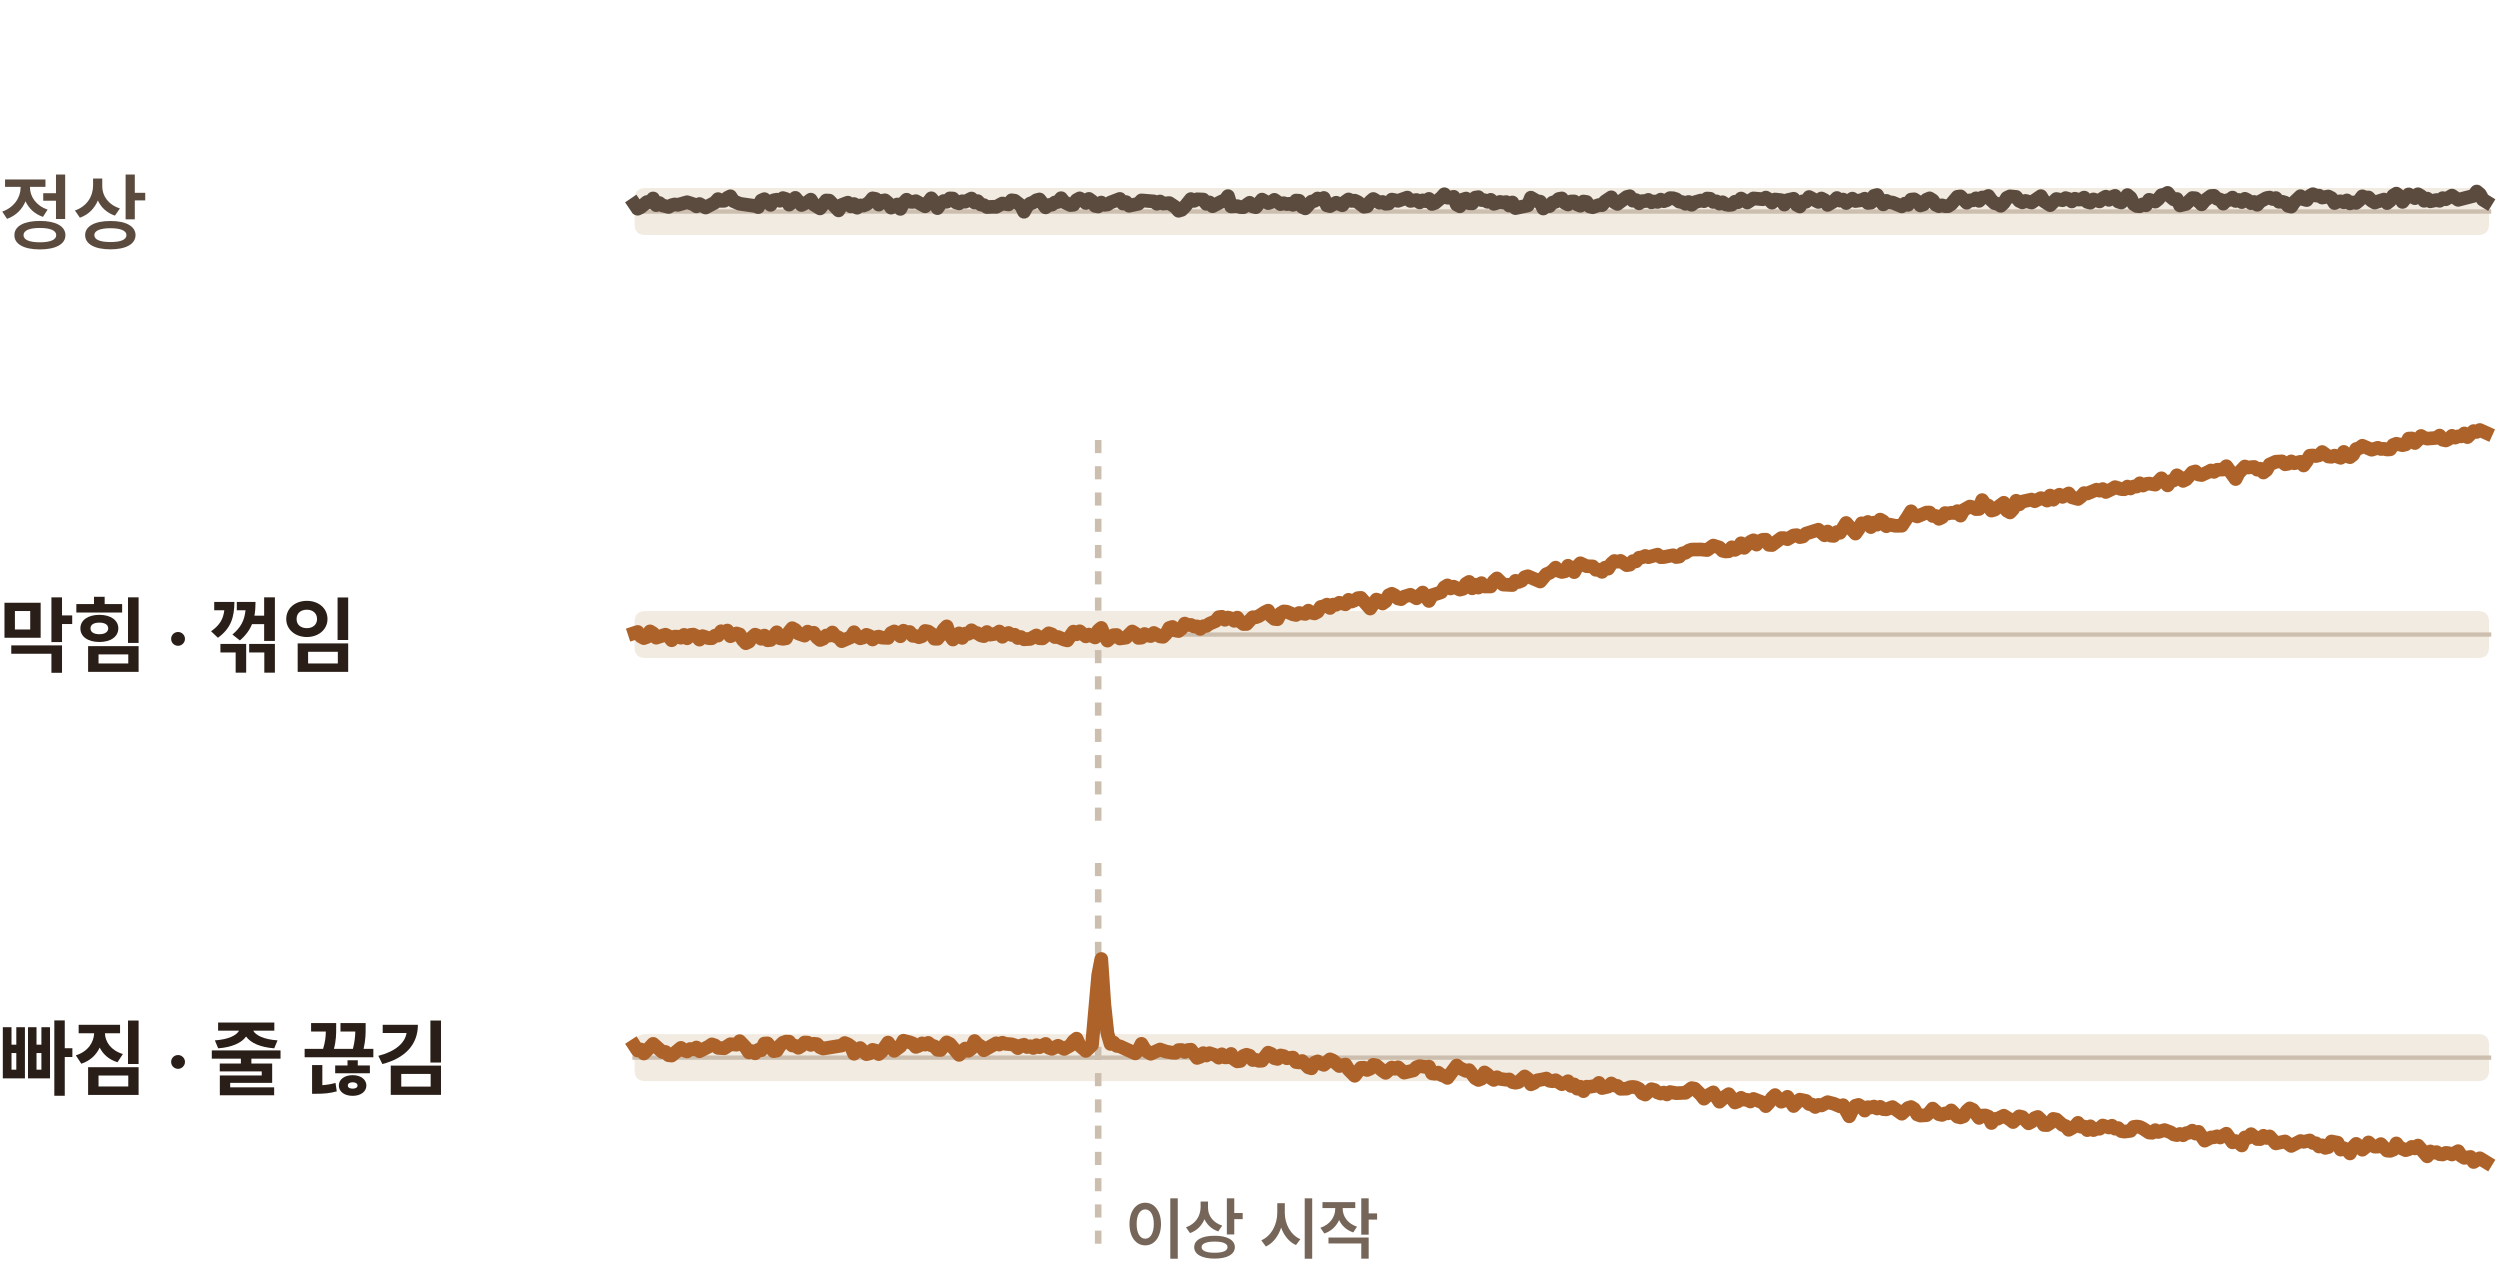
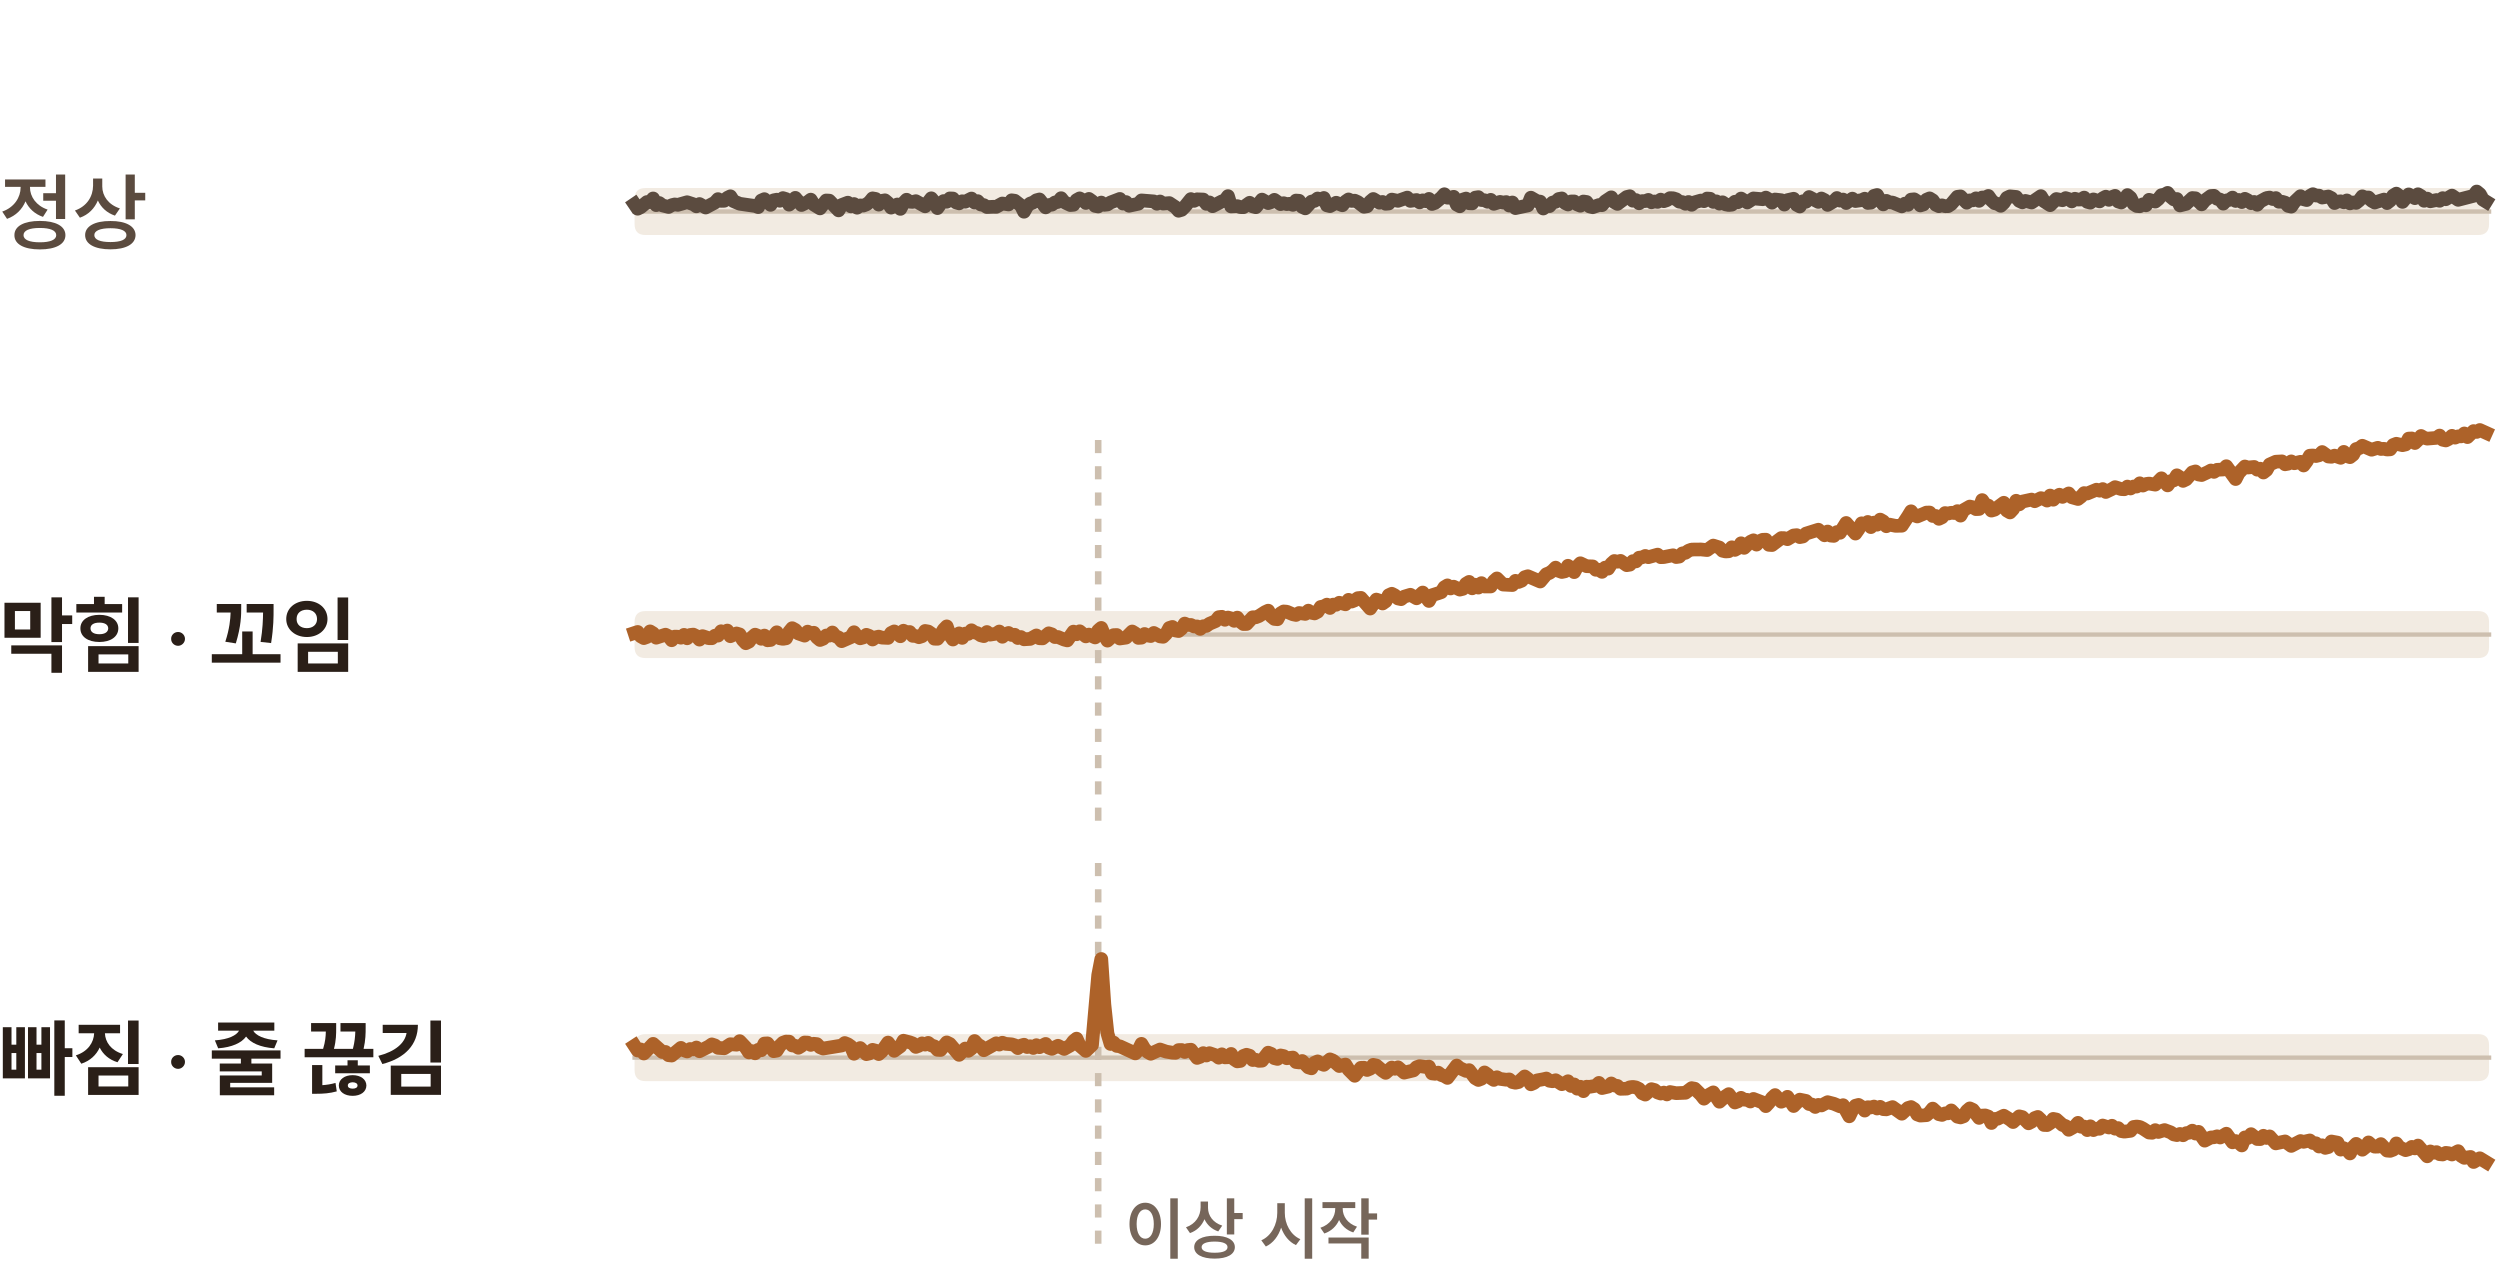
<svg xmlns="http://www.w3.org/2000/svg" xmlns:xlink="http://www.w3.org/1999/xlink" width="342.75pt" height="174pt" viewBox="0 0 342.75 174" version="1.1">
  <defs>
    <style type="text/css">*{stroke-linejoin: round; stroke-linecap: butt}</style>
  </defs>
  <g id="figure_1">
    <g id="patch_1">
      <path d="M 0 174  L 342.75 174  L 342.75 0  L 0 0  L 0 174  z " style="fill: none" />
    </g>
    <g id="axes_1">
      <g id="patch_2">
        <path d="M 88.5 25.778  L 339.75 25.778  Q 341.25 25.778 341.25 27.278  L 341.25 30.722  Q 341.25 32.222 339.75 32.222  L 88.5 32.222  Q 87 32.222 87 30.722  L 87 27.278  Q 87 25.778 88.5 25.778  z " clip-path="url(#p445589285a)" style="fill: #f2ebe2" />
      </g>
      <g id="line2d_1">
        <path d="M 87 29  L 341.25 29  " clip-path="url(#p445589285a)" style="fill: none; stroke: #cdbfaf; stroke-width: 0.6; stroke-linecap: square" />
      </g>
      <g id="patch_3">
        <path d="M 88.5 83.778  L 339.75 83.778  Q 341.25 83.778 341.25 85.278  L 341.25 88.722  Q 341.25 90.222 339.75 90.222  L 88.5 90.222  Q 87 90.222 87 88.722  L 87 85.278  Q 87 83.778 88.5 83.778  z " clip-path="url(#p445589285a)" style="fill: #f2ebe2" />
      </g>
      <g id="line2d_2">
        <path d="M 87 87  L 341.25 87  " clip-path="url(#p445589285a)" style="fill: none; stroke: #cdbfaf; stroke-width: 0.6; stroke-linecap: square" />
      </g>
      <g id="line2d_3">
        <path d="M 150.562 60.32  L 150.562 113.68  " clip-path="url(#p445589285a)" style="fill: none; stroke-dasharray: 1.8,1.8; stroke-dashoffset: 0; stroke: #cdbfaf; stroke-width: 0.9" />
      </g>
      <g id="patch_4">
        <path d="M 88.5 141.778  L 339.75 141.778  Q 341.25 141.778 341.25 143.278  L 341.25 146.722  Q 341.25 148.222 339.75 148.222  L 88.5 148.222  Q 87 148.222 87 146.722  L 87 143.278  Q 87 141.778 88.5 141.778  z " clip-path="url(#p445589285a)" style="fill: #f2ebe2" />
      </g>
      <g id="line2d_4">
        <path d="M 87 145  L 341.25 145  " clip-path="url(#p445589285a)" style="fill: none; stroke: #cdbfaf; stroke-width: 0.6; stroke-linecap: square" />
      </g>
      <g id="line2d_5">
        <path d="M 150.562 118.32  L 150.562 171.68  " clip-path="url(#p445589285a)" style="fill: none; stroke-dasharray: 1.8,1.8; stroke-dashoffset: 0; stroke: #cdbfaf; stroke-width: 0.9" />
      </g>
      <g id="line2d_6">
        <path d="M 87 27.991  L 87.424 28.615  L 87.847 28.408  L 88.695 27.701  L 89.119 27.714  L 89.543 27.208  L 89.966 28.126  L 90.39 27.834  L 90.814 28.161  L 91.661 28.377  L 92.085 28.133  L 92.509 28.028  L 92.933 28.085  L 94.204 27.724  L 95.051 27.998  L 95.475 28.289  L 95.899 27.973  L 96.746 28.451  L 98.017 27.773  L 98.441 27.299  L 98.865 27.541  L 99.289 27.528  L 99.713 27.121  L 100.136 26.912  L 100.56 27.573  L 101.407 27.935  L 102.679 28.12  L 103.526 28.238  L 103.95 28.397  L 104.374 27.492  L 104.797 27.304  L 105.645 28.086  L 106.069 27.461  L 106.493 27.378  L 106.916 27.526  L 107.34 27.16  L 107.764 27.291  L 108.188 28.061  L 108.611 27.714  L 109.035 27.126  L 109.882 28.107  L 110.73 27.699  L 111.154 27.372  L 111.578 28.052  L 112.425 28.571  L 113.272 27.485  L 113.696 27.507  L 114.968 28.842  L 115.391 28.105  L 116.239 27.785  L 116.662 28.293  L 117.086 27.974  L 117.51 28.475  L 117.934 28.166  L 118.358 28.187  L 118.781 28.027  L 119.205 27.716  L 119.629 27.198  L 120.052 27.271  L 120.476 28.053  L 120.9 27.536  L 121.324 27.463  L 121.748 27.819  L 122.171 28.465  L 123.019 28.036  L 123.442 28.638  L 123.866 27.825  L 124.29 27.382  L 124.714 27.663  L 125.138 27.689  L 125.561 27.58  L 126.832 28.287  L 127.68 27.187  L 128.104 27.702  L 128.528 28.531  L 128.951 27.936  L 129.375 27.565  L 129.799 27.662  L 130.222 27.202  L 130.646 27.217  L 131.07 27.754  L 131.494 27.881  L 131.917 27.593  L 132.341 27.652  L 133.189 27.219  L 133.613 27.768  L 134.036 27.575  L 134.46 28.037  L 134.884 28.121  L 135.308 28.388  L 136.155 28.349  L 136.579 28.363  L 137.426 27.897  L 138.274 28.03  L 138.697 27.46  L 139.121 27.521  L 139.969 28.181  L 140.393 29.03  L 140.816 28.271  L 141.24 27.907  L 141.664 27.756  L 142.088 27.457  L 142.511 27.344  L 143.359 28.43  L 143.782 28.115  L 144.206 28.062  L 144.63 27.76  L 145.054 27.69  L 145.477 27.171  L 145.901 27.711  L 146.749 28.113  L 147.173 28.077  L 147.596 27.431  L 148.02 27.198  L 148.444 27.426  L 148.868 27.83  L 149.291 27.27  L 149.715 27.576  L 150.139 28.229  L 150.562 28.311  L 150.986 27.773  L 151.41 28.082  L 151.834 28.035  L 152.257 27.759  L 153.529 27.272  L 153.952 27.911  L 154.376 27.702  L 154.8 28.211  L 156.071 27.935  L 156.495 27.476  L 158.19 27.612  L 158.614 27.935  L 159.037 27.623  L 159.461 27.914  L 160.309 27.843  L 161.156 28.406  L 161.58 28.896  L 162.004 28.772  L 162.428 28.347  L 163.275 27.296  L 163.699 27.54  L 164.123 27.325  L 164.97 27.357  L 165.394 27.952  L 165.817 27.751  L 166.241 28.272  L 167.512 27.616  L 167.936 27.46  L 168.36 26.89  L 168.784 28.304  L 169.631 28.261  L 170.055 28.395  L 170.479 28.407  L 171.326 27.801  L 171.75 28.299  L 172.174 28.409  L 173.021 27.366  L 173.869 27.849  L 174.292 27.712  L 174.716 27.397  L 175.564 27.988  L 175.988 27.859  L 176.411 27.984  L 176.835 27.94  L 177.259 28.084  L 177.683 27.496  L 178.106 27.525  L 178.53 28.368  L 178.954 28.564  L 179.801 27.642  L 180.225 27.541  L 180.649 27.212  L 181.072 27.352  L 181.496 27.142  L 181.92 28.156  L 182.344 28.259  L 183.191 27.794  L 184.039 28.141  L 184.463 27.638  L 184.886 27.341  L 185.31 27.544  L 185.734 27.514  L 186.157 27.705  L 187.005 28.349  L 187.429 28.28  L 187.852 27.639  L 188.276 27.283  L 189.124 27.795  L 189.548 27.687  L 189.971 27.942  L 190.395 27.904  L 190.819 27.364  L 191.666 27.538  L 192.938 27.089  L 193.361 27.544  L 194.209 27.423  L 194.632 27.748  L 195.056 27.465  L 195.48 27.585  L 195.904 27.269  L 196.327 27.969  L 196.751 27.812  L 197.599 27.101  L 198.023 26.631  L 198.446 27.104  L 198.87 27.106  L 199.294 26.979  L 199.718 28.05  L 200.141 28.281  L 200.565 27.361  L 200.989 27.221  L 201.412 27.867  L 201.836 27.886  L 202.26 27.096  L 202.684 27.027  L 203.107 27.424  L 203.531 27.453  L 203.955 27.666  L 204.379 27.399  L 204.803 27.947  L 205.65 27.681  L 206.074 27.772  L 206.498 27.704  L 206.921 28.186  L 207.345 27.76  L 207.769 28.532  L 209.464 28.167  L 209.887 27.102  L 210.735 27.591  L 211.159 27.642  L 211.583 28.587  L 212.006 28.184  L 212.43 28.261  L 212.854 27.777  L 213.278 27.667  L 213.701 27.28  L 214.125 27.204  L 214.549 27.823  L 214.972 28.035  L 215.396 27.617  L 215.82 27.616  L 216.244 28.032  L 216.667 28.205  L 217.091 27.626  L 217.515 27.691  L 217.939 28.309  L 218.363 28.41  L 219.21 28.112  L 219.634 28.128  L 220.058 27.616  L 220.905 27.052  L 221.329 27.721  L 221.752 27.957  L 223.024 27.008  L 223.447 26.905  L 223.871 27.523  L 224.295 27.43  L 224.719 27.872  L 225.143 27.571  L 225.566 27.566  L 225.99 27.406  L 226.414 27.737  L 226.838 27.621  L 227.261 27.684  L 227.685 27.37  L 228.109 27.585  L 228.532 27.446  L 228.956 27.166  L 229.38 27.179  L 229.804 27.319  L 230.227 27.649  L 230.651 27.709  L 231.075 27.941  L 231.499 27.692  L 231.923 28.079  L 232.346 27.735  L 233.194 27.493  L 233.618 27.582  L 234.041 27.217  L 234.465 27.25  L 234.889 27.686  L 235.312 27.603  L 235.736 27.918  L 236.16 27.733  L 236.584 28.024  L 237.007 28.105  L 237.431 28.063  L 237.855 27.659  L 238.279 27.726  L 238.702 27.219  L 239.55 27.762  L 240.398 27.205  L 241.669 27.314  L 242.093 27.09  L 242.516 27.343  L 242.94 27.782  L 243.364 27.352  L 244.211 27.449  L 244.635 28.049  L 245.059 27.439  L 245.906 27.251  L 246.33 28.085  L 246.754 28.31  L 247.178 27.592  L 247.601 27.666  L 248.025 27.014  L 249.296 27.684  L 249.72 27.214  L 250.144 27.432  L 250.567 28.091  L 251.415 27.589  L 251.839 27.148  L 252.262 27.505  L 252.686 27.359  L 253.11 27.837  L 253.958 27.234  L 254.381 27.562  L 255.229 27.443  L 255.653 27.243  L 256.076 27.825  L 256.5 27.787  L 256.924 26.852  L 257.348 26.735  L 257.771 27.498  L 258.195 28.025  L 258.619 27.537  L 259.043 27.744  L 259.466 27.771  L 260.738 28.294  L 261.161 27.915  L 261.585 28.084  L 262.009 27.366  L 262.433 27.325  L 262.856 27.602  L 263.28 28.166  L 263.704 28.034  L 264.127 27.377  L 264.551 27.197  L 264.975 27.46  L 265.399 28.072  L 265.822 28.271  L 266.246 28.15  L 266.67 28.272  L 267.094 28.262  L 267.517 27.982  L 268.365 26.98  L 268.789 26.924  L 269.636 27.794  L 270.06 27.47  L 270.484 27.464  L 270.908 27.191  L 271.331 27.539  L 271.755 27.078  L 272.179 27.068  L 272.603 26.864  L 273.026 27.463  L 273.45 27.853  L 273.874 27.958  L 274.298 28.216  L 274.721 27.815  L 275.145 27.122  L 275.569 26.919  L 276.416 26.999  L 276.84 27.543  L 277.264 27.743  L 277.688 27.544  L 278.535 27.765  L 279.806 26.892  L 280.23 27.584  L 281.077 28.128  L 281.925 27.287  L 282.772 27.451  L 283.196 27.16  L 283.62 27.291  L 284.044 27.616  L 284.467 27.249  L 284.891 27.362  L 285.315 27.349  L 285.739 27.09  L 286.163 27.676  L 286.586 27.785  L 287.01 27.338  L 287.858 27.613  L 288.281 27.19  L 288.705 26.963  L 289.129 27.399  L 289.553 27.011  L 289.976 26.852  L 290.4 27.629  L 290.824 27.763  L 291.248 27.344  L 291.671 26.746  L 292.095 27.097  L 292.519 27.969  L 292.942 28.242  L 293.366 28.277  L 293.79 28.007  L 294.214 28.145  L 294.637 27.392  L 295.485 27.641  L 295.909 27.295  L 296.332 26.76  L 296.756 26.68  L 297.18 26.445  L 297.604 26.985  L 298.027 27.339  L 298.451 27.282  L 298.875 28.168  L 299.723 27.951  L 300.57 27.151  L 300.994 27.184  L 301.841 28.019  L 302.265 27.496  L 303.113 26.873  L 303.536 26.843  L 303.96 27.251  L 304.384 27.368  L 304.808 27.921  L 305.231 27.483  L 305.655 27.403  L 306.079 27.09  L 306.502 27.551  L 306.926 27.41  L 307.35 27.709  L 307.774 27.257  L 308.197 27.477  L 308.621 27.853  L 309.045 27.687  L 309.469 28.073  L 309.892 27.612  L 310.74 27.153  L 311.164 27.084  L 311.587 27.287  L 312.011 27.155  L 312.435 27.665  L 312.859 27.654  L 313.283 27.777  L 313.706 28.232  L 314.13 28.329  L 314.554 27.701  L 315.401 26.897  L 315.825 27.32  L 316.249 27.429  L 316.673 26.861  L 317.096 26.625  L 317.52 26.808  L 317.944 26.825  L 318.368 27.086  L 319.215 26.942  L 319.639 27.157  L 320.062 27.841  L 320.486 27.641  L 320.91 27.599  L 321.334 27.735  L 321.757 27.478  L 322.181 27.885  L 322.605 27.759  L 323.029 27.817  L 323.452 27.473  L 323.876 26.916  L 324.3 27.088  L 324.724 27.075  L 325.147 27.521  L 325.571 27.771  L 326.842 27.361  L 327.266 27.843  L 327.69 27.505  L 328.114 26.812  L 328.538 26.547  L 328.961 26.865  L 329.385 27.682  L 330.233 26.652  L 331.08 27.167  L 331.504 26.633  L 331.928 26.883  L 332.351 27.532  L 332.775 27.229  L 333.199 27.599  L 334.046 27.425  L 334.47 27.531  L 334.894 27.167  L 335.317 27.315  L 336.165 26.817  L 337.012 27.397  L 339.131 26.851  L 339.555 26.258  L 339.979 26.606  L 340.402 27.374  L 340.826 27.633  L 340.826 27.633  " clip-path="url(#p445589285a)" style="fill: none; stroke: #5b4b3f; stroke-width: 1.875; stroke-linecap: square" />
      </g>
      <g id="line2d_7">
        <path d="M 87 86.78  L 87.424 86.64  L 87.847 87.242  L 88.271 87.485  L 88.695 87.329  L 89.119 86.562  L 89.543 86.821  L 89.966 87.43  L 91.237 87.013  L 91.661 87.227  L 92.085 87.777  L 92.509 87.279  L 92.933 87.291  L 93.356 87.43  L 93.78 87.039  L 94.204 87.509  L 94.627 87.054  L 95.051 87.002  L 95.475 87.217  L 95.899 87.693  L 96.323 87.214  L 97.17 87.501  L 97.594 87.503  L 98.017 87.152  L 98.441 87.143  L 98.865 86.543  L 99.289 86.687  L 99.713 86.449  L 100.136 87.226  L 100.984 86.846  L 101.407 86.975  L 101.831 87.736  L 102.255 88.186  L 102.679 87.978  L 103.103 87.383  L 103.526 87.011  L 103.95 87.185  L 104.374 87.579  L 104.797 87.136  L 105.221 87.783  L 105.645 87.743  L 106.493 86.684  L 106.916 87.511  L 107.34 87.586  L 107.764 87.516  L 108.188 86.642  L 108.611 86.124  L 109.035 86.357  L 109.459 86.85  L 110.306 87.148  L 110.73 86.596  L 111.154 86.825  L 111.578 86.75  L 112.001 87.393  L 112.425 87.744  L 112.849 87.573  L 113.272 87.127  L 113.696 87.15  L 114.12 86.715  L 114.544 87.223  L 114.968 87.395  L 115.391 87.905  L 116.662 87.348  L 117.086 86.677  L 117.51 87.257  L 117.934 87.513  L 118.358 87.395  L 118.781 87.032  L 119.205 87.192  L 119.629 87.677  L 120.052 87.376  L 120.476 87.278  L 120.9 87.419  L 121.748 87.458  L 122.171 86.781  L 122.595 86.564  L 123.019 86.808  L 123.442 87.234  L 123.866 86.471  L 124.29 86.677  L 124.714 86.648  L 125.138 87.176  L 125.561 87.196  L 125.985 87.363  L 126.409 87.228  L 126.832 86.504  L 127.256 86.577  L 127.68 86.868  L 128.104 87.566  L 128.528 87.579  L 128.951 87.047  L 129.375 86.318  L 129.799 85.876  L 130.222 87.071  L 130.646 87.681  L 131.494 86.835  L 131.917 87.456  L 132.341 86.866  L 132.765 86.901  L 133.189 86.41  L 133.613 86.701  L 134.036 86.819  L 134.46 87.108  L 134.884 87.216  L 135.308 86.65  L 135.731 87.011  L 136.579 86.879  L 137.002 86.579  L 137.426 87.302  L 137.85 86.94  L 138.274 86.78  L 138.697 87.056  L 139.121 87.027  L 139.545 87.474  L 139.969 87.336  L 140.393 87.648  L 141.24 87.596  L 142.088 87.117  L 142.511 87.508  L 142.935 87.523  L 143.782 86.825  L 144.206 86.966  L 144.63 87.344  L 145.054 87.333  L 145.901 87.691  L 146.325 87.801  L 147.173 86.595  L 147.596 86.959  L 148.02 86.546  L 148.868 87.251  L 149.291 87.001  L 150.139 87.394  L 150.562 86.449  L 150.986 86.086  L 151.41 87.109  L 151.834 87.83  L 152.681 87.076  L 153.105 87.06  L 153.529 87.541  L 154.376 87.421  L 155.224 86.577  L 155.648 86.836  L 156.071 87.457  L 156.495 87.426  L 156.919 86.919  L 157.343 87.125  L 157.766 87.204  L 158.19 86.776  L 159.037 87.253  L 159.461 87.305  L 159.885 86.886  L 160.309 86.092  L 160.732 85.951  L 161.156 86.442  L 161.58 86.52  L 162.004 86.178  L 162.428 85.492  L 162.851 85.682  L 163.275 85.68  L 163.699 85.889  L 164.123 85.883  L 164.546 86.223  L 164.97 85.856  L 165.394 85.818  L 165.817 85.514  L 166.665 85.154  L 167.089 84.613  L 167.512 84.56  L 167.936 84.975  L 168.36 84.664  L 168.784 84.796  L 169.208 85.117  L 169.631 84.675  L 170.055 85.237  L 170.479 85.56  L 170.903 85.548  L 171.75 84.627  L 172.174 84.627  L 172.597 84.465  L 173.445 83.918  L 173.869 83.721  L 174.292 84.502  L 174.716 84.856  L 175.14 84.897  L 175.564 84.086  L 175.988 83.829  L 176.411 83.86  L 177.259 84.223  L 177.683 84.311  L 178.106 84.042  L 178.954 84.167  L 179.377 83.72  L 179.801 84.011  L 180.225 84.101  L 180.649 83.874  L 181.072 83.208  L 181.496 83.128  L 181.92 82.895  L 182.344 83.353  L 182.768 82.895  L 183.191 82.918  L 183.615 82.636  L 184.463 82.854  L 184.886 82.236  L 185.31 82.477  L 185.734 82.307  L 186.157 82.008  L 186.581 81.966  L 187.852 83.433  L 188.7 82.202  L 189.124 82.347  L 189.548 82.744  L 189.971 82.444  L 190.395 81.602  L 190.819 81.406  L 191.243 81.627  L 191.666 82.053  L 192.09 82.146  L 192.514 81.799  L 193.361 81.542  L 194.209 82.027  L 195.056 81.236  L 195.904 82.393  L 196.327 81.605  L 197.175 81.336  L 197.599 81.189  L 198.023 80.511  L 198.446 80.254  L 198.87 80.679  L 199.294 80.432  L 200.141 80.837  L 200.565 80.731  L 200.989 80.033  L 201.412 79.778  L 201.836 80.661  L 202.26 80.168  L 202.684 80.56  L 203.107 79.948  L 203.531 80.41  L 204.379 80.406  L 204.803 79.68  L 205.226 79.301  L 206.074 80.145  L 207.345 80.212  L 207.769 79.632  L 208.192 79.79  L 208.616 79.618  L 209.04 79.133  L 209.464 79  L 211.159 79.726  L 212.006 78.718  L 212.43 78.554  L 212.854 78.258  L 213.278 77.823  L 213.701 78.267  L 214.125 78.422  L 214.549 78.333  L 214.972 77.566  L 215.396 77.889  L 215.82 78.441  L 216.244 77.648  L 216.667 77.222  L 217.515 77.625  L 218.363 77.653  L 218.786 78.119  L 219.21 78.117  L 219.634 78.403  L 220.058 77.821  L 220.481 77.966  L 220.905 77.294  L 221.329 76.912  L 221.752 77.012  L 222.176 76.896  L 223.024 77.487  L 223.447 77.421  L 223.871 76.932  L 224.295 76.968  L 224.719 76.46  L 225.143 76.413  L 225.566 76.217  L 225.99 76.393  L 227.261 76.037  L 227.685 76.392  L 228.109 76.374  L 228.956 76.205  L 229.38 76.127  L 229.804 76.374  L 230.227 76.313  L 230.651 75.868  L 231.075 75.794  L 231.499 75.498  L 231.923 75.344  L 233.194 75.33  L 234.041 75.416  L 234.889 74.798  L 235.736 75.064  L 236.16 75.51  L 236.584 75.609  L 237.007 75.58  L 237.431 75.032  L 237.855 75.391  L 238.279 75.152  L 238.702 74.481  L 239.126 75.112  L 239.974 74.279  L 240.398 74.077  L 240.821 74.667  L 241.245 74.19  L 241.669 74.004  L 242.093 73.99  L 242.516 74.695  L 242.94 74.729  L 244.211 73.768  L 244.635 73.778  L 245.059 73.921  L 245.906 73.412  L 246.33 73.369  L 246.754 73.641  L 247.178 73.556  L 247.601 73.155  L 249.296 72.622  L 250.144 73.388  L 250.567 72.872  L 250.991 73.432  L 251.415 73.471  L 251.839 72.947  L 252.262 73.049  L 253.11 71.699  L 254.381 73.155  L 254.805 72.552  L 255.229 71.744  L 255.653 71.863  L 256.076 71.559  L 256.5 72.267  L 256.924 71.652  L 257.348 71.936  L 257.771 71.237  L 258.195 71.478  L 258.619 72.148  L 259.043 71.922  L 259.89 72.095  L 260.738 72.077  L 261.585 70.791  L 262.009 70.097  L 262.433 70.643  L 262.856 70.808  L 263.704 70.454  L 264.127 70.27  L 264.551 70.267  L 264.975 70.742  L 265.399 70.737  L 265.822 71.132  L 266.246 70.929  L 266.67 70.341  L 267.094 70.406  L 267.517 70.297  L 267.941 70.335  L 268.365 70.075  L 268.789 70.694  L 269.212 69.929  L 270.06 69.447  L 270.484 69.545  L 270.908 69.804  L 271.331 69.781  L 271.755 68.564  L 272.179 69.188  L 272.603 69.318  L 273.026 70.005  L 273.45 69.883  L 274.721 68.929  L 275.145 70.006  L 275.569 70.255  L 275.993 69.798  L 276.416 68.653  L 276.84 69.149  L 277.264 68.766  L 278.535 68.49  L 278.959 68.719  L 279.806 68.294  L 280.23 68.391  L 280.654 68.633  L 281.077 67.939  L 281.501 68.514  L 281.925 68.072  L 282.349 67.825  L 282.772 68.125  L 283.62 67.649  L 284.044 68.176  L 284.891 68.414  L 285.315 68.089  L 285.739 67.602  L 286.163 67.662  L 287.434 67.133  L 287.858 67.273  L 288.281 67.051  L 288.705 67.454  L 289.553 67.046  L 289.976 66.785  L 290.824 67.057  L 291.248 67.078  L 291.671 66.708  L 292.095 66.971  L 292.519 66.696  L 292.942 66.707  L 293.366 66.258  L 293.79 66.572  L 294.214 66.359  L 294.637 66.296  L 295.485 66.445  L 296.332 65.574  L 297.18 66.547  L 297.604 65.965  L 298.027 65.856  L 298.451 65.162  L 298.875 65.437  L 299.299 65.931  L 299.723 65.725  L 300.57 64.756  L 300.994 64.629  L 301.418 65.057  L 301.841 65.13  L 302.689 64.735  L 303.113 64.503  L 303.536 64.696  L 303.96 64.409  L 304.808 64.369  L 305.231 63.917  L 306.502 65.678  L 306.926 64.849  L 307.774 63.954  L 308.197 64.098  L 309.045 64.016  L 309.469 64.398  L 309.892 64.259  L 310.316 64.783  L 310.74 64.449  L 311.164 63.679  L 312.011 63.299  L 312.859 63.253  L 313.283 63.654  L 313.706 63.575  L 314.13 63.255  L 314.554 63.514  L 315.401 63.313  L 315.825 63.818  L 316.249 63.242  L 316.673 62.475  L 317.096 62.442  L 317.52 62.527  L 317.944 62.421  L 318.368 61.975  L 319.215 62.591  L 319.639 62.629  L 320.062 62.467  L 320.91 62.767  L 321.334 61.952  L 321.757 62.534  L 322.181 62.677  L 322.605 62.342  L 323.029 61.561  L 323.452 61.446  L 323.876 61.114  L 325.147 61.66  L 325.995 61.392  L 326.419 61.556  L 326.842 61.529  L 327.266 61.631  L 327.69 61.605  L 328.114 61.006  L 328.538 60.84  L 329.385 61.036  L 329.809 60.937  L 330.233 60.129  L 330.656 60.11  L 331.08 60.739  L 331.504 60.333  L 331.928 59.772  L 332.351 60.021  L 332.775 60.138  L 334.046 60.033  L 334.47 59.716  L 334.894 60.292  L 335.317 60.386  L 335.741 60.173  L 336.165 59.752  L 336.589 60.002  L 337.012 59.822  L 337.436 59.827  L 337.86 59.425  L 338.284 59.928  L 339.131 59.099  L 339.555 59.218  L 339.979 58.953  L 340.826 59.336  L 340.826 59.336  " clip-path="url(#p445589285a)" style="fill: none; stroke: #ad6229; stroke-width: 1.875; stroke-linecap: square" />
      </g>
      <g id="line2d_8">
        <path d="M 87 143.376  L 87.424 144.025  L 87.847 143.879  L 88.271 144.437  L 89.119 143.564  L 89.543 143.112  L 90.814 144.236  L 91.237 144.219  L 91.661 144.673  L 92.085 144.717  L 93.356 143.663  L 93.78 144  L 94.204 144.155  L 94.627 143.816  L 95.051 143.873  L 95.475 143.614  L 95.899 144.125  L 97.17 143.481  L 97.594 143.184  L 98.017 143.327  L 98.441 143.663  L 99.289 143.721  L 100.136 143.162  L 100.984 143.228  L 101.407 142.741  L 102.255 143.633  L 102.679 144.288  L 103.103 144.107  L 103.526 144.411  L 103.95 143.929  L 104.374 143.991  L 104.797 143.068  L 105.221 143.046  L 106.069 144.12  L 106.493 144.044  L 106.916 143.375  L 107.34 142.957  L 107.764 142.802  L 108.188 142.808  L 108.611 143.334  L 109.035 143.384  L 109.459 143.653  L 109.882 143.395  L 110.306 142.926  L 110.73 142.941  L 111.154 143.258  L 111.578 143.101  L 112.001 143.148  L 112.425 143.582  L 112.849 143.758  L 115.391 143.342  L 115.815 143  L 116.239 143.17  L 116.662 143.468  L 117.086 144.47  L 117.934 143.687  L 118.781 144.525  L 119.205 144.427  L 119.629 143.933  L 120.052 144.046  L 120.476 144.515  L 120.9 144.15  L 121.748 142.938  L 122.595 144.07  L 123.442 143.452  L 123.866 142.682  L 124.714 142.899  L 125.138 143.055  L 125.561 143.534  L 125.985 143.373  L 126.409 143.048  L 126.832 143.218  L 127.256 142.98  L 127.68 143.316  L 128.104 143.453  L 128.528 143.932  L 128.951 143.954  L 129.799 142.912  L 130.222 143.122  L 131.494 144.623  L 132.341 143.752  L 132.765 144.07  L 133.189 143.751  L 133.613 142.724  L 134.036 143.194  L 134.46 143.448  L 134.884 143.988  L 136.579 143.037  L 137.002 143.213  L 137.426 142.958  L 137.85 143.111  L 138.697 143.178  L 139.121 143.312  L 139.545 143.699  L 139.969 143.353  L 140.393 143.231  L 140.816 143.552  L 141.24 143.439  L 141.664 143.681  L 142.088 143.294  L 142.511 143.572  L 143.359 143.121  L 143.782 143.646  L 144.206 143.799  L 145.054 143.374  L 145.901 143.812  L 146.749 143.33  L 147.173 142.741  L 147.596 142.397  L 148.02 143.346  L 148.868 144.079  L 149.715 143.268  L 150.562 133.685  L 150.986 131.478  L 151.41 137.716  L 151.834 141.687  L 152.257 143.127  L 152.681 142.933  L 153.105 143.397  L 153.529 143.448  L 155.648 144.423  L 156.071 143.977  L 156.495 143.111  L 156.919 143.829  L 157.343 144.226  L 157.766 144.471  L 159.037 143.886  L 159.885 144.179  L 160.732 144.323  L 161.156 144.344  L 161.58 143.965  L 162.004 143.955  L 162.428 144.226  L 162.851 143.96  L 163.275 143.915  L 164.123 145.043  L 164.546 144.89  L 164.97 144.384  L 165.394 144.713  L 165.817 144.388  L 166.665 144.68  L 167.089 145.009  L 167.512 144.545  L 167.936 144.966  L 168.36 144.948  L 168.784 144.493  L 169.208 145.234  L 169.631 145.515  L 170.055 145.459  L 170.479 144.761  L 170.903 144.606  L 171.326 144.738  L 171.75 145.332  L 172.174 145.296  L 172.597 145.447  L 173.021 145.42  L 173.869 144.32  L 174.292 144.487  L 174.716 145.077  L 175.14 145.18  L 175.564 144.701  L 175.988 144.785  L 176.411 145.084  L 177.259 144.992  L 177.683 145.609  L 178.106 145.66  L 178.53 145.462  L 179.377 146.34  L 179.801 146.47  L 180.225 145.703  L 180.649 145.515  L 181.072 145.823  L 181.496 145.991  L 182.344 145.238  L 182.768 145.413  L 183.615 146.155  L 184.463 145.948  L 184.886 146.637  L 185.734 147.491  L 186.581 146.397  L 187.005 146.385  L 187.429 146.697  L 187.852 146.517  L 188.276 145.99  L 188.7 146.081  L 189.548 146.805  L 189.971 147.089  L 190.819 146.358  L 191.243 146.531  L 191.666 146.326  L 192.514 147.06  L 193.785 146.756  L 194.209 146.314  L 194.632 146.164  L 195.48 146.286  L 195.904 146.227  L 196.327 147.162  L 196.751 147.212  L 197.175 147.056  L 197.599 147.387  L 198.023 147.526  L 198.446 147.783  L 199.718 146.082  L 200.141 146.436  L 200.989 146.824  L 201.412 146.714  L 202.26 147.818  L 202.684 148.064  L 203.107 147.898  L 203.531 147.028  L 203.955 147.329  L 204.379 147.785  L 204.803 148.06  L 205.226 147.689  L 205.65 147.914  L 206.498 148.031  L 206.921 147.985  L 207.345 148.352  L 207.769 148.445  L 208.192 148.351  L 209.04 147.579  L 209.464 147.901  L 209.887 148.66  L 210.311 148.479  L 210.735 148.12  L 211.583 147.964  L 212.006 147.864  L 212.43 148.176  L 212.854 148.242  L 213.278 148.098  L 214.125 148.642  L 214.549 148.508  L 214.972 148.238  L 215.396 148.886  L 215.82 148.673  L 216.244 149.265  L 216.667 148.989  L 217.091 149.599  L 217.515 148.988  L 217.939 149.004  L 218.786 148.863  L 219.21 148.464  L 219.634 149.175  L 220.481 148.977  L 220.905 148.541  L 221.329 148.819  L 221.752 148.879  L 222.176 149.277  L 223.024 149.252  L 223.447 149.065  L 223.871 149.013  L 224.295 149.084  L 224.719 149.294  L 225.143 149.884  L 225.566 150.071  L 226.414 149.323  L 226.838 149.435  L 227.261 149.784  L 227.685 149.927  L 228.109 149.793  L 228.532 150.045  L 228.956 149.719  L 229.804 149.875  L 231.075 149.822  L 231.923 149.18  L 232.346 149.254  L 233.194 150.088  L 233.618 150.63  L 234.041 150.243  L 234.889 149.764  L 235.736 151.05  L 236.584 150.285  L 237.007 150.007  L 237.855 151.153  L 238.279 150.993  L 238.702 150.513  L 239.126 150.761  L 239.55 150.79  L 239.974 151.018  L 240.398 150.664  L 241.669 151.154  L 242.093 151.653  L 242.516 151.194  L 242.94 150.529  L 243.364 150.136  L 244.211 151.049  L 244.635 150.875  L 245.059 150.37  L 245.906 151.636  L 246.754 150.76  L 247.601 150.933  L 248.025 151.361  L 248.449 151.439  L 248.873 151.766  L 249.296 151.481  L 249.72 151.559  L 250.567 151.107  L 251.415 151.325  L 252.262 151.68  L 252.686 151.52  L 253.534 153.047  L 253.958 152.169  L 254.381 151.594  L 254.805 151.482  L 255.229 151.749  L 255.653 152.265  L 256.076 151.797  L 256.5 151.828  L 256.924 151.707  L 257.348 151.978  L 257.771 151.748  L 258.195 152.065  L 258.619 152.092  L 259.466 151.783  L 260.738 152.692  L 261.585 151.908  L 262.009 151.776  L 262.433 152.047  L 262.856 152.794  L 263.28 152.95  L 264.127 152.891  L 264.551 152.519  L 264.975 151.99  L 265.822 152.759  L 266.246 152.858  L 266.67 152.645  L 267.094 152.633  L 267.517 152.236  L 268.365 153.103  L 268.789 153.2  L 269.212 153.05  L 269.636 152.323  L 270.06 151.959  L 270.484 152.155  L 271.331 153.265  L 271.755 152.946  L 272.179 152.925  L 272.603 153.076  L 273.026 153.965  L 273.45 153.41  L 273.874 153.383  L 274.721 152.964  L 275.569 153.49  L 275.993 153.833  L 276.84 153.049  L 277.264 153.15  L 278.111 154.008  L 278.535 153.787  L 278.959 153.283  L 279.382 153.131  L 279.806 153.533  L 280.23 154.235  L 280.654 154.251  L 281.077 153.979  L 281.501 153.399  L 281.925 153.481  L 282.772 154.233  L 283.196 154.384  L 283.62 154.897  L 284.467 154.422  L 284.891 153.942  L 285.315 154.479  L 285.739 154.452  L 286.163 154.939  L 286.586 154.416  L 287.01 154.937  L 287.434 154.747  L 287.858 154.752  L 288.281 154.307  L 289.129 154.582  L 289.553 154.34  L 289.976 154.744  L 290.4 154.66  L 290.824 155.074  L 291.248 155.149  L 292.095 155.04  L 292.519 154.504  L 292.942 154.446  L 293.366 154.507  L 293.79 154.72  L 294.637 155.275  L 295.061 155.305  L 295.485 154.942  L 295.909 155.196  L 296.756 154.932  L 297.604 155.248  L 298.027 155.535  L 298.451 155.624  L 298.875 155.464  L 299.299 155.646  L 299.723 155.357  L 300.146 155.294  L 300.57 155.013  L 300.994 155.414  L 301.418 155.176  L 302.265 156.387  L 303.113 155.944  L 303.536 155.922  L 303.96 155.786  L 304.384 155.954  L 305.231 155.431  L 306.079 156.616  L 306.502 156.436  L 306.926 156.669  L 307.35 157.041  L 307.774 155.938  L 308.197 156.01  L 308.621 155.494  L 309.469 156.163  L 309.892 156.17  L 310.316 155.715  L 310.74 156.014  L 311.164 155.798  L 312.011 156.76  L 313.283 156.486  L 314.13 157.106  L 315.401 156.435  L 315.825 156.545  L 316.673 156.354  L 317.096 156.707  L 317.52 156.743  L 317.944 157.191  L 318.368 157.017  L 318.791 157.377  L 319.215 157.267  L 319.639 156.498  L 320.486 156.656  L 320.91 157.613  L 321.334 157.416  L 321.757 157.637  L 322.181 158.138  L 322.605 157.262  L 323.029 156.822  L 323.452 157.141  L 323.876 157.63  L 324.3 157.292  L 324.724 156.625  L 325.147 156.996  L 325.571 157.209  L 325.995 157.206  L 326.419 156.858  L 327.266 157.749  L 327.69 157.785  L 328.114 157.623  L 328.538 156.76  L 328.961 157.298  L 329.809 157.688  L 330.233 157.562  L 330.656 157.237  L 331.08 157.446  L 331.504 157.055  L 332.775 158.532  L 333.199 157.861  L 333.623 158.044  L 334.046 157.955  L 334.47 158.242  L 334.894 158.28  L 335.317 158.056  L 335.741 158.108  L 336.165 158.284  L 337.012 157.824  L 337.436 158.482  L 337.86 158.743  L 338.707 158.615  L 339.131 159.311  L 339.979 158.799  L 340.826 159.316  L 340.826 159.316  " clip-path="url(#p445589285a)" style="fill: none; stroke: #ad6229; stroke-width: 1.875; stroke-linecap: square" />
      </g>
      <g id="text_1">
        <g style="fill: #5b4b3f" transform="translate(0 33.185) scale(0.11625 -0.11625)">
          <defs>
            <path id="Pretendard-SemiBold-2215" d="M 4919 5094  L 4225 5094  L 4225 3688  L 3263 3688  L 3263 3119  L 4225 3119  L 4225 1738  L 4919 1738  L 4919 5094  z M 3006 1594  C 1813 1594 1081 1200 1088 519  C 1081 -163 1813 -556 3006 -556  C 4206 -556 4938 -163 4938 519  C 4938 1200 4206 1594 3006 1594  z M 3006 1063  C 3794 1063 4244 875 4244 519  C 4244 169 3794 -19 3006 -19  C 2219 -19 1775 169 1775 519  C 1775 875 2219 1063 3006 1063  z M 2263 4125  L 2263 4163  L 3431 4163  L 3431 4725  L 381 4725  L 381 4163  L 1556 4163  L 1556 4119  C 1556 3375 1075 2613 169 2300  L 531 1750  C 1203 1991 1675 2472 1925 3075  C 2169 2544 2616 2113 3244 1900  L 3594 2450  C 2719 2744 2263 3438 2263 4125  z " transform="scale(0.015625)" />
            <path id="Pretendard-SemiBold-1ac1" d="M 2188 4194  L 2188 4794  L 1494 4794  L 1494 4256  C 1488 3450 1038 2700 125 2381  L 500 1838  C 1150 2066 1606 2538 1856 3138  C 2097 2613 2534 2200 3144 1994  L 3519 2538  C 2650 2813 2188 3481 2188 4194  z M 4644 5094  L 3950 5094  L 3950 1713  L 4644 1713  L 4644 3144  L 5431 3144  L 5431 3719  L 4644 3719  L 4644 5094  z M 2806 1588  C 1625 1594 894 1194 894 525  C 894 -156 1625 -550 2806 -550  C 3975 -550 4694 -156 4700 525  C 4694 1194 3975 1594 2806 1588  z M 2806 1044  C 3581 1044 4013 856 4013 525  C 4013 175 3581 0 2806 0  C 2031 0 1588 175 1588 525  C 1588 856 2031 1044 2806 1044  z " transform="scale(0.015625)" />
          </defs>
          <use xlink:href="#Pretendard-SemiBold-2215" />
          <use xlink:href="#Pretendard-SemiBold-1ac1" transform="translate(86.42188 0)" />
        </g>
      </g>
      <g id="text_2">
        <g style="fill: #2a1f18" transform="translate(0 91.185) scale(0.11625 -0.11625)">
          <defs>
            <path id="Pretendard-Bold-13c9" d="M 3069 4706  L 338 4706  L 338 2063  L 3069 2063  L 3069 4706  z M 1125 4081  L 2281 4081  L 2281 2688  L 1125 2688  L 1125 4081  z M 4681 5113  L 3881 5113  L 3881 1738  L 4681 1738  L 4681 3100  L 5450 3100  L 5450 3750  L 4681 3750  L 4681 5113  z M 4681 1488  L 850 1488  L 850 856  L 3881 856  L 3881 -581  L 4681 -581  L 4681 1488  z " transform="scale(0.015625)" />
            <path id="Pretendard-Bold-3198" d="M 4931 5113  L 4131 5113  L 4131 1675  L 4931 1675  L 4931 5113  z M 4931 1431  L 1119 1431  L 1119 -513  L 4931 -513  L 4931 1431  z M 1906 806  L 4150 806  L 4150 125  L 1906 125  L 1906 806  z M 3688 4606  L 2369 4606  L 2369 5156  L 1563 5156  L 1563 4606  L 231 4606  L 231 3969  L 3688 3969  L 3688 4606  z M 1969 3794  C 1113 3794 531 3388 538 2775  C 531 2144 1113 1744 1969 1744  C 2825 1744 3400 2144 3400 2775  C 3400 3388 2825 3794 1969 3794  z M 1969 3206  C 2375 3206 2631 3056 2638 2775  C 2631 2488 2375 2331 1969 2331  C 1556 2331 1300 2488 1300 2775  C 1300 3056 1556 3206 1969 3206  z " transform="scale(0.015625)" />
            <path id="Pretendard-Bold-2" transform="scale(0.015625)" />
            <path id="Pretendard-Bold-3362" d="M 906 1456  C 1181 1456 1425 1694 1425 1981  C 1425 2269 1181 2500 906 2500  C 613 2500 375 2269 381 1981  C 375 1694 613 1456 906 1456  z " transform="scale(0.015625)" />
-             <path id="Pretendard-Bold-8be" d="M 4931 5113  L 4119 5113  L 4119 3731  L 3388 3731  C 3444 4050 3469 4394 3469 4769  L 2056 4769  L 2056 4138  L 2713 4138  C 2631 3353 2356 2841 1725 2306  L 2288 1863  C 2728 2238 3019 2638 3206 3094  L 4119 3094  L 4119 1825  L 4931 1825  L 4931 5113  z M 1875 4769  L 350 4769  L 350 4138  L 1113 4138  C 1028 3438 741 3000 113 2550  L 631 2063  C 1594 2763 1869 3575 1875 4769  z M 2763 1600  L 819 1600  L 819 956  L 1969 956  L 1969 -569  L 2763 -569  L 2763 1600  z M 4931 1600  L 2988 1600  L 2988 956  L 4131 956  L 4131 -569  L 4931 -569  L 4931 1600  z " transform="scale(0.015625)" />
+             <path id="Pretendard-Bold-92c" d="M 2388 4613  L 544 4613  L 544 3969  L 1588 3969  C 1572 3456 1506 2738 1188 1763  L 1981 1638  C 2388 2969 2388 3788 2388 4313  L 2388 4613  z M 5356 825  L 3250 825  L 3250 2538  L 2463 2538  L 2463 825  L 169 825  L 169 181  L 5356 181  L 5356 825  z M 4831 4613  L 2800 4613  L 2800 3969  L 4038 3969  C 4034 3444 4009 2716 3850 1750  L 4644 1663  C 4838 2869 4831 3688 4831 4231  L 4831 4613  z " transform="scale(0.015625)" />
            <path id="Pretendard-Bold-2184" d="M 4931 5106  L 4131 5106  L 4131 1894  L 4931 1894  L 4931 5106  z M 4931 1638  L 1119 1638  L 1119 -513  L 4931 -513  L 4931 1638  z M 1906 1006  L 4150 1006  L 4150 125  L 1906 125  L 1906 1006  z M 1813 4850  C 925 4850 256 4288 256 3475  C 256 2694 925 2119 1813 2119  C 2700 2119 3369 2694 3369 3475  C 3369 4288 2700 4850 1813 4850  z M 1813 4181  C 2256 4181 2581 3919 2581 3475  C 2581 3050 2256 2788 1813 2788  C 1356 2788 1031 3050 1038 3475  C 1031 3919 1356 4181 1813 4181  z " transform="scale(0.015625)" />
          </defs>
          <use xlink:href="#Pretendard-Bold-13c9" />
          <use xlink:href="#Pretendard-Bold-3198" transform="translate(86.42188 0)" />
          <use xlink:href="#Pretendard-Bold-2" transform="translate(172.8438 0)" />
          <use xlink:href="#Pretendard-Bold-3362" transform="translate(195.8906 0)" />
          <use xlink:href="#Pretendard-Bold-2" transform="translate(224.1094 0)" />
-           <use xlink:href="#Pretendard-Bold-8be" transform="translate(247.1562 0)" />
+           <use xlink:href="#Pretendard-Bold-92c" transform="translate(247.1562 0)" />
          <use xlink:href="#Pretendard-Bold-2184" transform="translate(333.5781 0)" />
        </g>
      </g>
      <g id="text_3">
        <g style="fill: #2a1f18" transform="translate(0 149.185) scale(0.11625 -0.11625)">
          <defs>
            <path id="Pretendard-Bold-1860" d="M 4888 5113  L 4100 5113  L 4100 -575  L 4888 -575  L 4888 2350  L 5463 2350  L 5463 3013  L 4888 3013  L 4888 5113  z M 869 4600  L 213 4600  L 213 738  L 1881 738  L 1881 4600  L 1231 4600  L 1231 3281  L 869 3281  L 869 4600  z M 869 1394  L 869 2650  L 1231 2650  L 1231 1394  L 869 1394  z M 2756 4600  L 2113 4600  L 2113 738  L 3775 738  L 3775 4600  L 3125 4600  L 3125 3281  L 2756 3281  L 2756 4600  z M 2756 1394  L 2756 2650  L 3125 2650  L 3125 1394  L 2756 1394  z " transform="scale(0.015625)" />
            <path id="Pretendard-Bold-23d0" d="M 3531 4781  L 406 4781  L 406 4144  L 1575 4144  C 1550 3456 1113 2766 194 2475  L 606 1844  C 1272 2063 1738 2506 1994 3063  C 2250 2550 2700 2147 3338 1956  L 3744 2575  C 2831 2853 2413 3494 2388 4144  L 3531 4144  L 3531 4781  z M 4931 5106  L 4131 5106  L 4131 1825  L 4931 1825  L 4931 5106  z M 4931 1581  L 1119 1581  L 1119 -513  L 4931 -513  L 4931 1581  z M 1906 950  L 4150 950  L 4150 125  L 1906 125  L 1906 950  z " transform="scale(0.015625)" />
            <path id="Pretendard-Bold-2304" d="M 5356 2850  L 169 2850  L 169 2225  L 2363 2225  L 2363 1856  L 769 1856  L 769 1263  L 3938 1263  L 3938 956  L 775 956  L 775 -538  L 4875 -538  L 4875 63  L 1556 63  L 1556 400  L 4725 400  L 4725 1856  L 3156 1856  L 3156 2225  L 5356 2225  L 5356 2850  z M 4888 4950  L 644 4950  L 644 4338  L 2225 4338  C 2038 3991 1447 3678 400 3606  L 650 3006  C 1694 3084 2416 3419 2756 3894  C 3100 3416 3828 3084 4881 3006  L 5131 3606  C 4078 3678 3481 3994 3294 4338  L 4888 4338  L 4888 4950  z " transform="scale(0.015625)" />
            <path id="Pretendard-Bold-a4a" d="M 5356 2963  L 4619 2963  C 4775 3638 4775 4159 4775 4550  L 4775 4913  L 2875 4913  L 2875 4275  L 3994 4275  C 3984 3928 3953 3506 3813 2963  L 2381 2963  C 2550 3597 2550 4113 2550 4513  L 2550 4913  L 656 4913  L 656 4275  L 1769 4275  C 1763 3919 1731 3509 1563 2963  L 169 2963  L 169 2331  L 5356 2331  L 5356 2963  z M 5094 1713  L 4181 1713  L 4181 2106  L 3406 2106  L 3406 1713  L 2475 1713  L 2475 1125  L 5094 1125  L 5094 1713  z M 3794 981  C 3194 981 2750 669 2750 200  C 2750 -281 3194 -581 3794 -581  C 4388 -581 4825 -281 4831 200  C 4825 669 4388 981 3794 981  z M 3794 444  C 4006 438 4156 363 4163 200  C 4156 38 4006 -38 3794 -38  C 3588 -38 3425 38 3431 200  C 3425 363 3588 438 3794 444  z M 1506 1744  L 731 1744  L 731 -425  L 1050 -425  C 1575 -425 2056 -394 2594 -244  L 2500 394  C 2159 297 1831 247 1506 225  L 1506 1744  z " transform="scale(0.015625)" />
            <path id="Pretendard-Bold-840" d="M 3188 4781  L 531 4781  L 531 4163  L 2331 4163  C 2206 3397 1478 2763 200 2438  L 506 1819  C 2206 2256 3188 3281 3188 4781  z M 4931 5106  L 4131 5106  L 4131 1931  L 4931 1931  L 4931 5106  z M 4931 1700  L 1138 1700  L 1138 -506  L 4931 -506  L 4931 1700  z M 1931 1075  L 4150 1075  L 4150 119  L 1931 119  L 1931 1075  z " transform="scale(0.015625)" />
          </defs>
          <use xlink:href="#Pretendard-Bold-1860" />
          <use xlink:href="#Pretendard-Bold-23d0" transform="translate(86.42188 0)" />
          <use xlink:href="#Pretendard-Bold-2" transform="translate(172.8438 0)" />
          <use xlink:href="#Pretendard-Bold-3362" transform="translate(195.8906 0)" />
          <use xlink:href="#Pretendard-Bold-2" transform="translate(224.1094 0)" />
          <use xlink:href="#Pretendard-Bold-2304" transform="translate(247.1562 0)" />
          <use xlink:href="#Pretendard-Bold-2" transform="translate(333.5781 0)" />
          <use xlink:href="#Pretendard-Bold-a4a" transform="translate(356.625 0)" />
          <use xlink:href="#Pretendard-Bold-840" transform="translate(443.0469 0)" />
        </g>
      </g>
      <g id="text_4">
        <g style="fill: #76665a" transform="translate(154.3125 171.75) scale(0.09375 -0.09375)">
          <defs>
            <path id="Pretendard-SemiBold-2174" d="M 4888 5094  L 4188 5094  L 4188 -563  L 4888 -563  L 4888 5094  z M 1844 4681  C 988 4681 369 3906 369 2688  C 369 1456 988 688 1844 688  C 2694 688 3313 1456 3319 2688  C 3313 3906 2694 4681 1844 4681  z M 1844 4056  C 2319 4056 2644 3550 2644 2688  C 2644 1819 2319 1313 1844 1313  C 1363 1313 1038 1819 1038 2688  C 1038 3550 1363 4056 1844 4056  z " transform="scale(0.015625)" />
            <path id="Pretendard-SemiBold-2" transform="scale(0.015625)" />
            <path id="Pretendard-SemiBold-1cdc" d="M 2325 3738  L 2325 4638  L 1619 4638  L 1619 3738  C 1619 2650 1069 1569 125 1163  L 550 581  C 1238 903 1722 1553 1981 2350  C 2241 1613 2719 1013 3369 713  L 3781 1269  C 2863 1663 2319 2700 2325 3738  z M 4888 5094  L 4188 5094  L 4188 -563  L 4888 -563  L 4888 5094  z " transform="scale(0.015625)" />
            <path id="Pretendard-SemiBold-2191" d="M 2213 4113  L 2213 4181  L 3388 4181  L 3388 4738  L 319 4738  L 319 4181  L 1513 4181  L 1513 4113  C 1513 3369 1038 2638 125 2338  L 494 1800  C 1153 2025 1622 2484 1875 3063  C 2119 2534 2569 2109 3200 1900  L 3550 2438  C 2663 2731 2213 3419 2213 4113  z M 4644 5094  L 3950 5094  L 3950 1688  L 4644 1688  L 4644 3100  L 5431 3100  L 5431 3681  L 4644 3681  L 4644 5094  z M 4644 1425  L 881 1425  L 881 869  L 3950 869  L 3950 -556  L 4644 -556  L 4644 1425  z " transform="scale(0.015625)" />
          </defs>
          <use xlink:href="#Pretendard-SemiBold-2174" />
          <use xlink:href="#Pretendard-SemiBold-1ac1" transform="translate(86.42188 0)" />
          <use xlink:href="#Pretendard-SemiBold-2" transform="translate(172.8438 0)" />
          <use xlink:href="#Pretendard-SemiBold-1cdc" transform="translate(196.5781 0)" />
          <use xlink:href="#Pretendard-SemiBold-2191" transform="translate(283 0)" />
        </g>
      </g>
    </g>
  </g>
  <defs>
    <clipPath id="p445589285a">
      <rect x="0" y="0" width="342.75" height="174" />
    </clipPath>
  </defs>
</svg>
